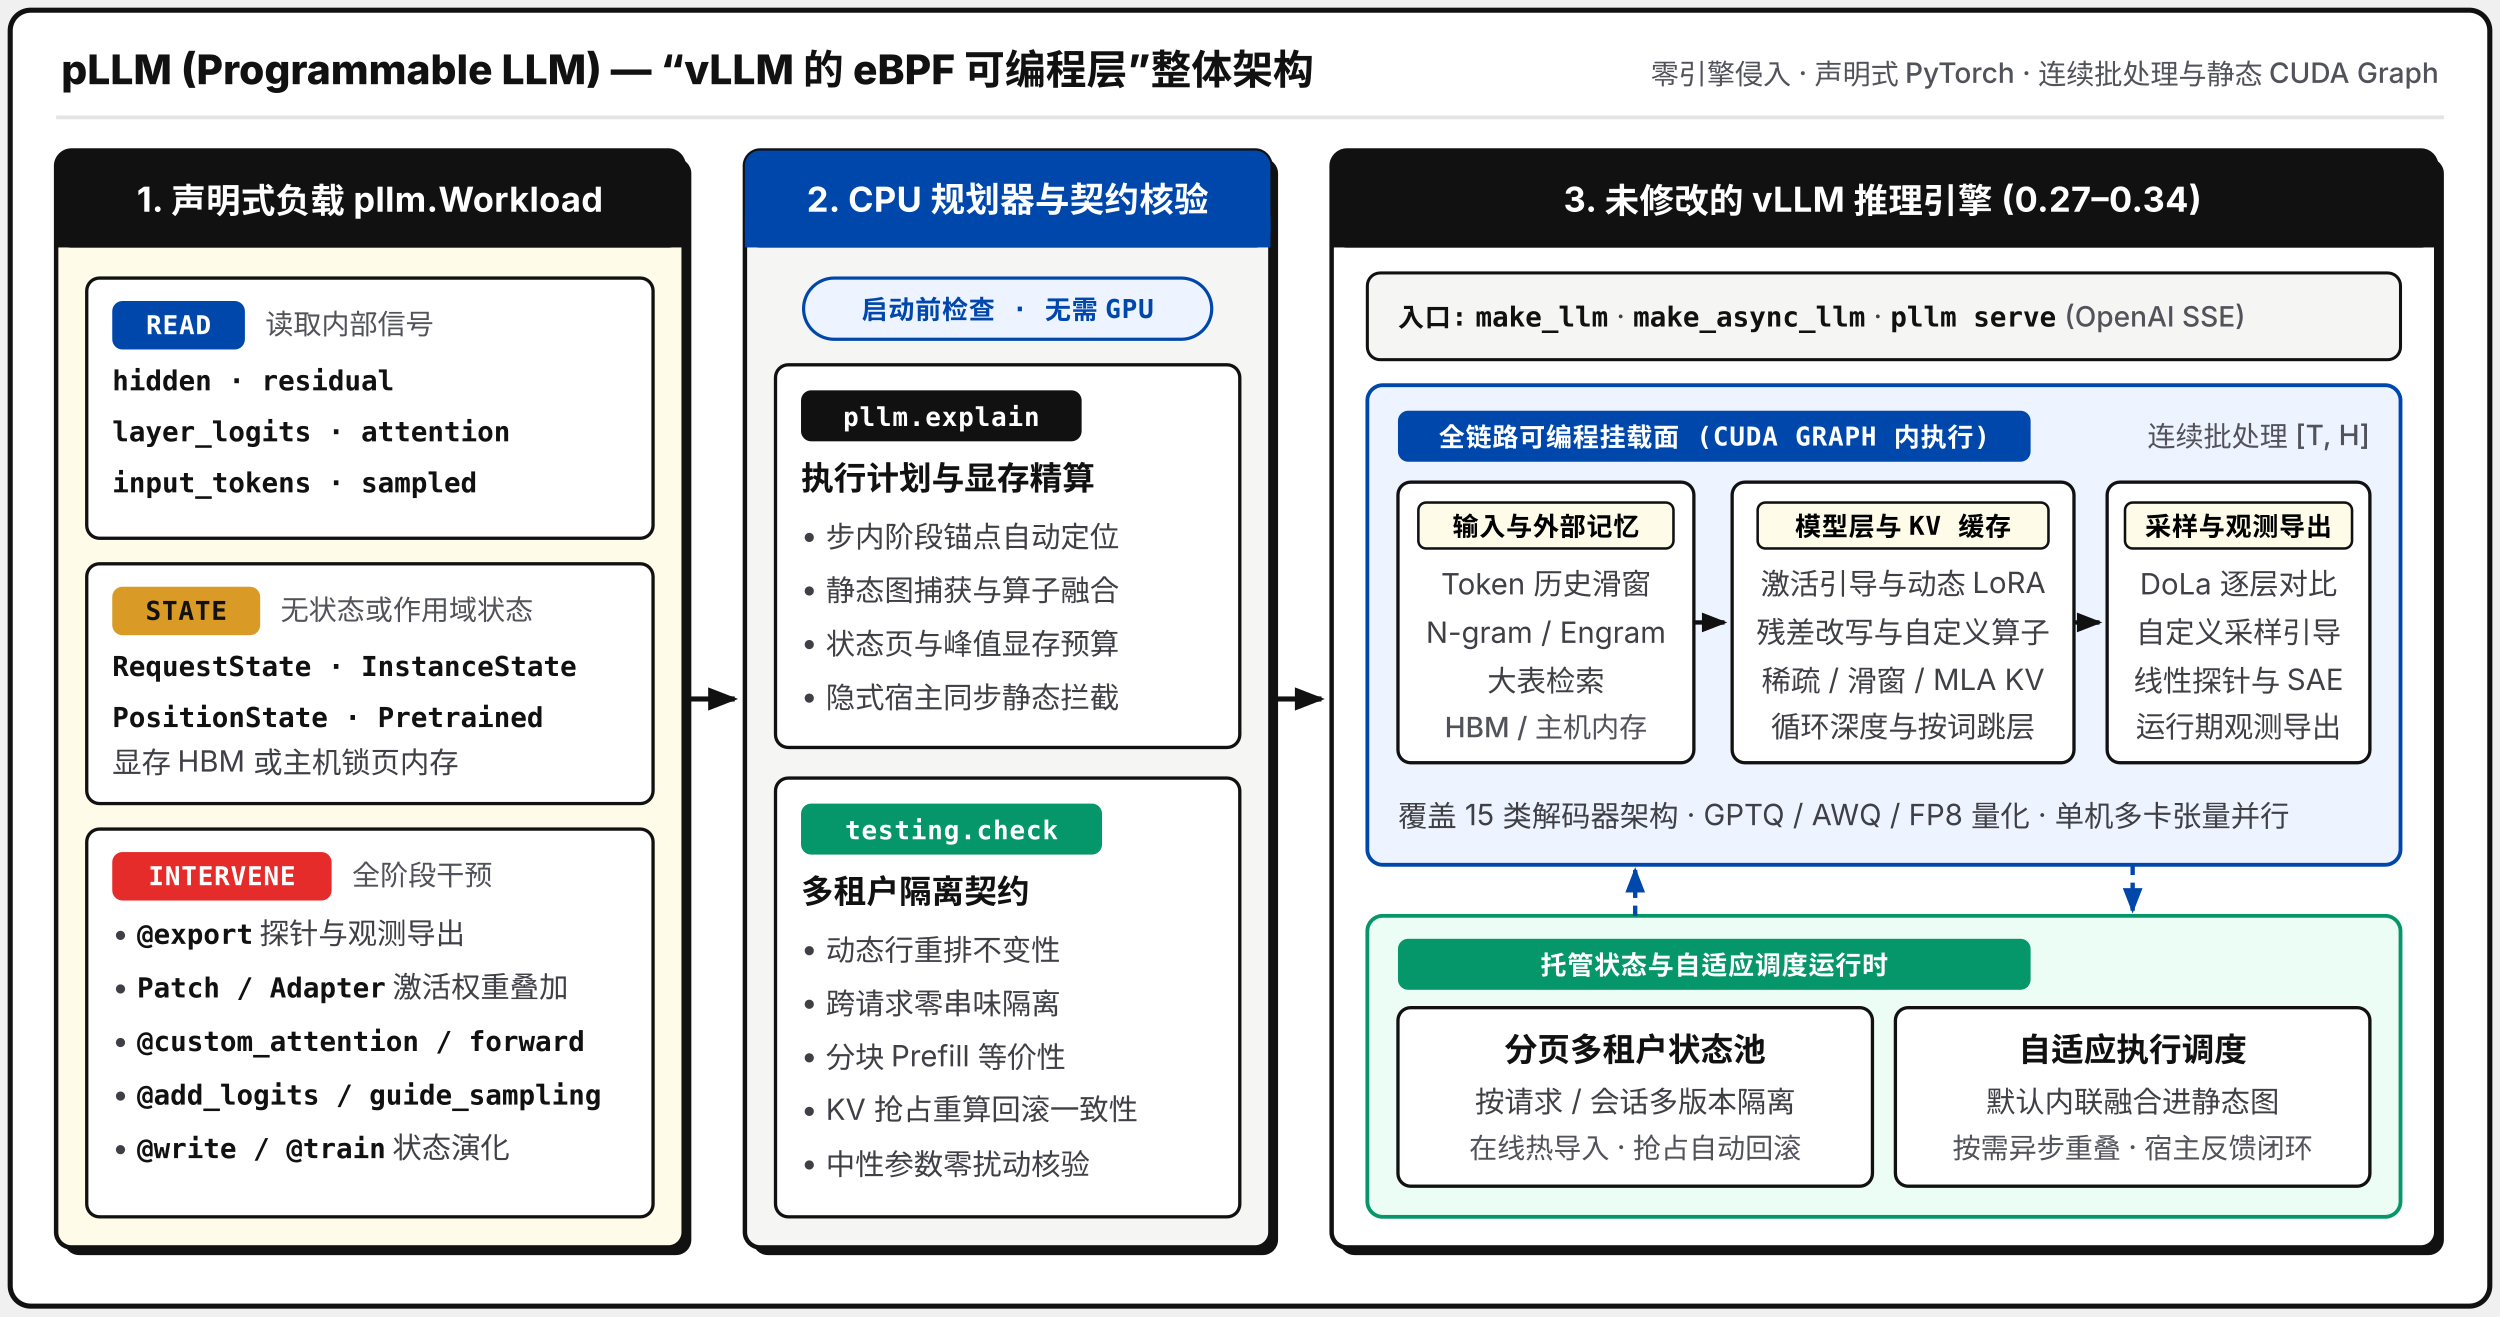
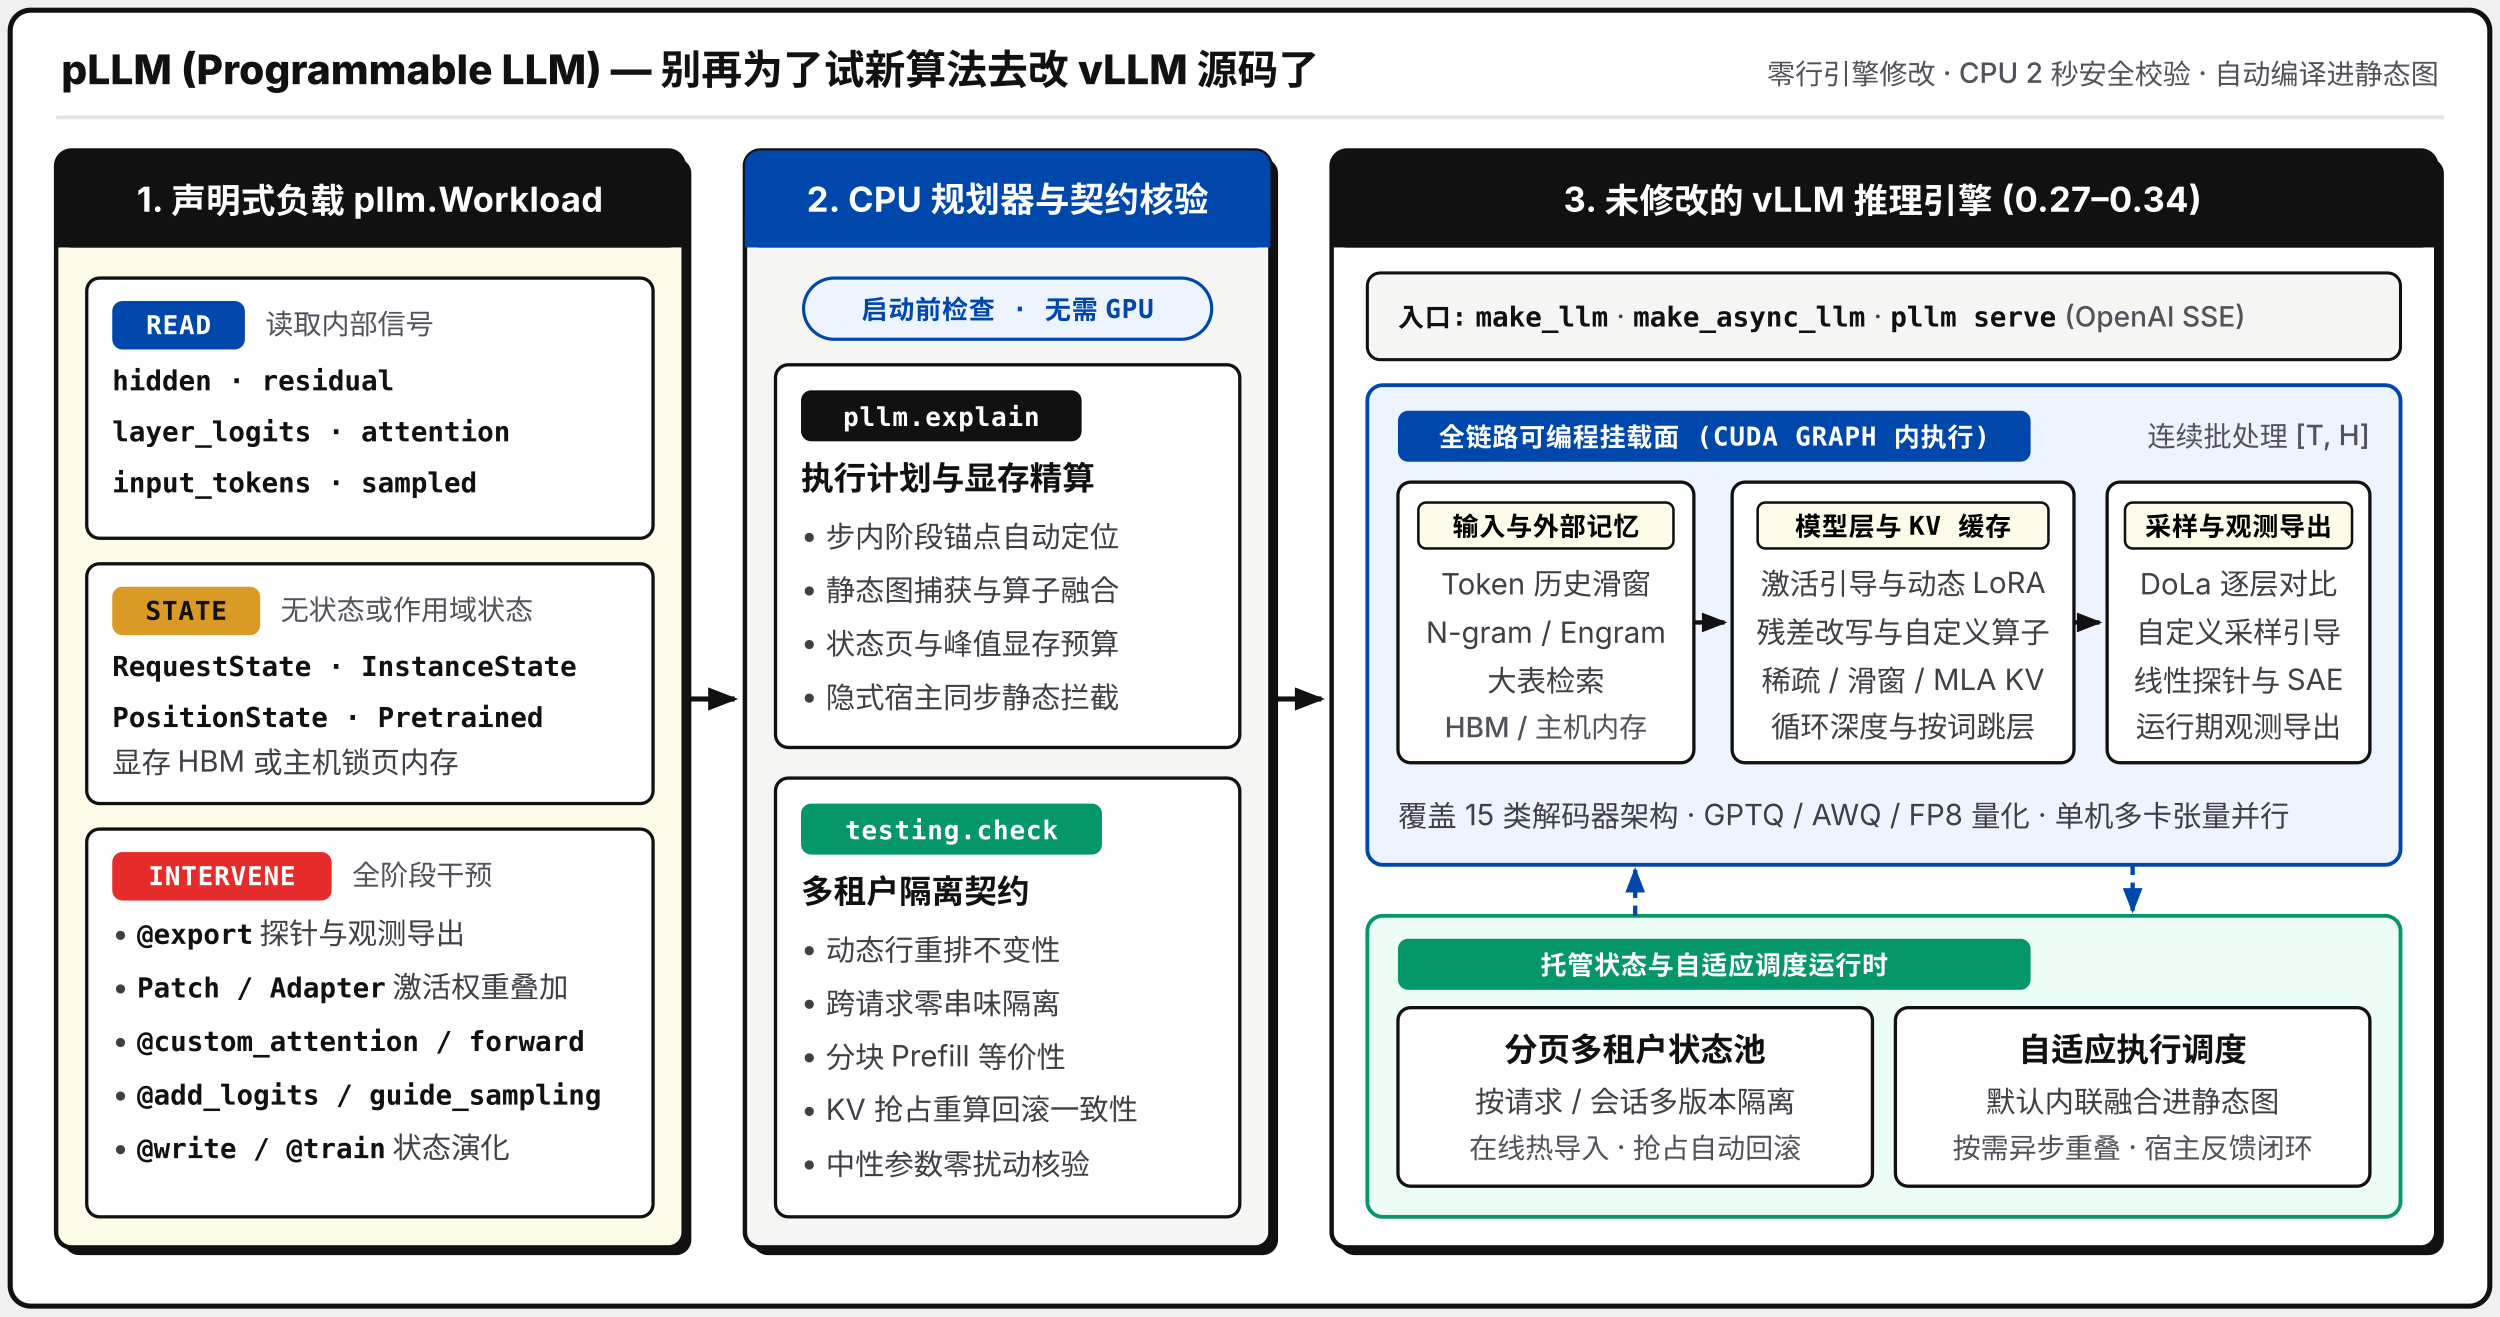
<svg xmlns="http://www.w3.org/2000/svg" viewBox="0 0 980 516" width="100%" role="img" aria-label="pLLM 架构总览：声明式 PyTorch 负载、CPU 启动前规划与核验、以及原版 vLLM 引擎内全链路可编程挂载面">
  <style>
    .title { font: 800 16px "DM Sans", -apple-system, BlinkMacSystemFont, "PingFang SC", "Microsoft YaHei", sans-serif; fill: #111111; }
    .hdr { font: 700 13.5px "DM Sans", -apple-system, BlinkMacSystemFont, "PingFang SC", "Microsoft YaHei", sans-serif; fill: #ffffff; letter-spacing: 0.01em; }
    .label { font: 700 12.8px "DM Sans", -apple-system, BlinkMacSystemFont, "PingFang SC", "Microsoft YaHei", sans-serif; fill: #111111; }
    .sub { font: 400 11.5px "DM Sans", -apple-system, BlinkMacSystemFont, "PingFang SC", "Microsoft YaHei", sans-serif; fill: #3f3f46; }
    .muted { font: 500 11px "DM Sans", -apple-system, BlinkMacSystemFont, "PingFang SC", "Microsoft YaHei", sans-serif; fill: #52525b; }
    .mono { font: 600 10.8px "JetBrains Mono", "SF Mono", Menlo, Consolas, monospace; fill: #111111; }
    .badge { font: 700 10.2px "JetBrains Mono", "SF Mono", Menlo, "PingFang SC", monospace; letter-spacing: 0.03em; }
  </style>
  <defs>
    <marker id="arr-ink" viewBox="0 0 10 10" refX="8" refY="5" markerWidth="6.5" markerHeight="6.5" orient="auto">
      <path d="M 0 1.5 L 9 5 L 0 8.5 z" fill="#111111" />
    </marker>
    <marker id="arr-blue" viewBox="0 0 10 10" refX="8" refY="5" markerWidth="6.5" markerHeight="6.5" orient="auto">
      <path d="M 0 1.5 L 9 5 L 0 8.5 z" fill="#0047ab" />
    </marker>
  </defs>
  <rect x="4" y="4" width="972" height="508" rx="8" fill="#ffffff" stroke="#111111" stroke-width="2" />
-   <text x="24" y="33" class="title">pLLM (Programmable LLM) — “vLLM 的 eBPF 可编程层”整体架构</text>
-   <text x="956" y="33" text-anchor="end" class="muted">零引擎侵入 · 声明式 PyTorch · 连续批处理与静态 CUDA Graph</text>
+   <text x="24" y="33" class="title">pLLM (Programmable LLM) — 别再为了试新算法去改 vLLM 源码了</text>
+   <text x="956" y="33" text-anchor="end" class="muted">零行引擎修改 · CPU 2 秒安全校验 · 自动编译进静态图</text>
  <line x1="22" y1="46" x2="958" y2="46" stroke="#e4e4e7" stroke-width="1.5" />
  <rect x="25" y="62" width="246" height="430" rx="6" fill="#111111" />
  <rect x="22" y="59" width="246" height="430" rx="6" fill="#fefce8" stroke="#111111" stroke-width="1.75" />
  <rect x="22" y="59" width="246" height="38" rx="6" fill="#111111" />
  <rect x="22" y="85" width="246" height="12" fill="#111111" />
  <text x="145" y="83" text-anchor="middle" class="hdr">1. 声明式负载 pllm.Workload</text>
  <rect x="34" y="109" width="222" height="102" rx="5" fill="#ffffff" stroke="#111111" stroke-width="1.3" />
  <rect x="44" y="118" width="52" height="19" rx="4" fill="#0047ab" />
  <text x="70" y="131" text-anchor="middle" class="badge" fill="#ffffff">READ</text>
  <text x="104" y="131" class="muted">读取内部信号</text>
  <text x="44" y="153" class="mono">hidden · residual</text>
  <text x="44" y="173" class="mono">layer_logits · attention</text>
  <text x="44" y="193" class="mono">input_tokens · sampled</text>
  <rect x="34" y="221" width="222" height="94" rx="5" fill="#ffffff" stroke="#111111" stroke-width="1.3" />
  <rect x="44" y="230" width="58" height="19" rx="4" fill="#d99b26" />
  <text x="73" y="243" text-anchor="middle" class="badge" fill="#111111">STATE</text>
  <text x="110" y="243" class="muted">无状态或作用域状态</text>
  <text x="44" y="265" class="mono">RequestState · InstanceState</text>
  <text x="44" y="285" class="mono">PositionState · Pretrained</text>
  <text x="44" y="303" class="sub">显存 HBM 或主机锁页内存</text>
  <rect x="34" y="325" width="222" height="152" rx="5" fill="#ffffff" stroke="#111111" stroke-width="1.3" />
  <rect x="44" y="334" width="86" height="19" rx="4" fill="#e62b2b" />
  <text x="87" y="347" text-anchor="middle" class="badge" fill="#ffffff">INTERVENE</text>
  <text x="138" y="347" class="muted">全阶段干预</text>
  <text x="44" y="370" class="sub">• <tspan class="mono">@export</tspan> 探针与观测导出</text>
  <text x="44" y="391" class="sub">• <tspan class="mono">Patch / Adapter</tspan> 激活权重叠加</text>
  <text x="44" y="412" class="sub">• <tspan class="mono">@custom_attention / forward</tspan>
  </text>
  <text x="44" y="433" class="sub">• <tspan class="mono">@add_logits / guide_sampling</tspan>
  </text>
  <text x="44" y="454" class="sub">• <tspan class="mono">@write / @train</tspan> 状态演化</text>
  <line x1="268" y1="274" x2="288" y2="274" stroke="#111111" stroke-width="2" marker-end="url(#arr-ink)" />
  <rect x="295" y="62" width="206" height="430" rx="6" fill="#111111" />
  <rect x="292" y="59" width="206" height="430" rx="6" fill="#f5f5f4" stroke="#111111" stroke-width="1.75" />
  <rect x="292" y="59" width="206" height="38" rx="6" fill="#0047ab" />
  <rect x="292" y="85" width="206" height="12" fill="#0047ab" />
  <text x="395" y="83" text-anchor="middle" class="hdr">2. CPU 规划器与契约核验</text>
  <rect x="315" y="109" width="160" height="24" rx="12" fill="#eef4ff" stroke="#0047ab" stroke-width="1.25" />
  <text x="395" y="125" text-anchor="middle" class="badge" fill="#0047ab">启动前检查 · 无需 GPU</text>
  <rect x="304" y="143" width="182" height="150" rx="5" fill="#ffffff" stroke="#111111" stroke-width="1.3" />
  <rect x="314" y="153" width="110" height="20" rx="4" fill="#111111" />
  <text x="369" y="167" text-anchor="middle" class="badge" fill="#ffffff">pllm.explain</text>
  <text x="314" y="192" class="label">执行计划与显存精算</text>
  <text x="314" y="214" class="sub">• 步内阶段锚点自动定位</text>
  <text x="314" y="235" class="sub">• 静态图捕获与算子融合</text>
  <text x="314" y="256" class="sub">• 状态页与峰值显存预算</text>
  <text x="314" y="277" class="sub">• 隐式宿主同步静态拦截</text>
  <rect x="304" y="305" width="182" height="172" rx="5" fill="#ffffff" stroke="#111111" stroke-width="1.3" />
  <rect x="314" y="315" width="118" height="20" rx="4" fill="#059669" />
  <text x="373" y="329" text-anchor="middle" class="badge" fill="#ffffff">testing.check</text>
  <text x="314" y="354" class="label">多租户隔离契约</text>
  <text x="314" y="376" class="sub">• 动态行重排不变性</text>
  <text x="314" y="397" class="sub">• 跨请求零串味隔离</text>
  <text x="314" y="418" class="sub">• 分块 Prefill 等价性</text>
  <text x="314" y="439" class="sub">• KV 抢占重算回滚一致性</text>
  <text x="314" y="460" class="sub">• 中性参数零扰动核验</text>
  <line x1="498" y1="274" x2="518" y2="274" stroke="#111111" stroke-width="2" marker-end="url(#arr-ink)" />
  <rect x="525" y="62" width="433" height="430" rx="6" fill="#111111" />
  <rect x="522" y="59" width="433" height="430" rx="6" fill="#ffffff" stroke="#111111" stroke-width="1.75" />
  <rect x="522" y="59" width="433" height="38" rx="6" fill="#111111" />
  <rect x="522" y="85" width="433" height="12" fill="#111111" />
  <text x="738" y="83" text-anchor="middle" class="hdr">3. 未修改的 vLLM 推理引擎 (0.27–0.34)</text>
  <rect x="536" y="107" width="405" height="34" rx="5" fill="#f5f5f4" stroke="#111111" stroke-width="1.2" />
  <text x="548" y="128" class="sub">
    <tspan class="badge" fill="#111111">入口:</tspan>
    <tspan class="mono">make_llm</tspan> · <tspan class="mono">make_async_llm</tspan> · <tspan class="mono">pllm serve</tspan>
    <tspan class="muted">(OpenAI SSE)</tspan>
  </text>
  <rect x="536" y="151" width="405" height="188" rx="6" fill="#eef4ff" stroke="#0047ab" stroke-width="1.5" />
  <rect x="548" y="161" width="248" height="20" rx="4" fill="#0047ab" />
  <text x="672" y="175" text-anchor="middle" class="badge" fill="#ffffff">全链路可编程挂载面 (CUDA GRAPH 内执行)</text>
  <text x="929" y="175" text-anchor="end" class="muted">连续批处理 [T, H]</text>
  <rect x="548" y="189" width="116" height="110" rx="5" fill="#ffffff" stroke="#111111" stroke-width="1.3" />
  <rect x="556" y="197" width="100" height="18" rx="3" fill="#fefce8" stroke="#111111" stroke-width="1" />
  <text x="606" y="210" text-anchor="middle" class="badge">输入与外部记忆</text>
  <text x="606" y="233" text-anchor="middle" class="sub">Token 历史滑窗</text>
  <text x="606" y="252" text-anchor="middle" class="sub">N-gram / Engram</text>
  <text x="606" y="271" text-anchor="middle" class="sub">大表检索</text>
  <text x="606" y="289" text-anchor="middle" class="muted">HBM / 主机内存</text>
  <line x1="664" y1="244" x2="676" y2="244" stroke="#111111" stroke-width="1.7" marker-end="url(#arr-ink)" />
  <rect x="679" y="189" width="134" height="110" rx="5" fill="#ffffff" stroke="#111111" stroke-width="1.3" />
  <rect x="689" y="197" width="114" height="18" rx="3" fill="#fefce8" stroke="#111111" stroke-width="1" />
  <text x="746" y="210" text-anchor="middle" class="badge">模型层与 KV 缓存</text>
  <text x="746" y="233" text-anchor="middle" class="sub">激活引导与动态 LoRA</text>
  <text x="746" y="252" text-anchor="middle" class="sub">残差改写与自定义算子</text>
  <text x="746" y="271" text-anchor="middle" class="sub">稀疏 / 滑窗 / MLA KV</text>
  <text x="746" y="289" text-anchor="middle" class="sub">循环深度与按词跳层</text>
  <line x1="813" y1="244" x2="823" y2="244" stroke="#111111" stroke-width="1.7" marker-end="url(#arr-ink)" />
  <rect x="826" y="189" width="103" height="110" rx="5" fill="#ffffff" stroke="#111111" stroke-width="1.3" />
  <rect x="833" y="197" width="89" height="18" rx="3" fill="#fefce8" stroke="#111111" stroke-width="1" />
  <text x="877.5" y="210" text-anchor="middle" class="badge">采样与观测导出</text>
  <text x="877.5" y="233" text-anchor="middle" class="sub">DoLa 逐层对比</text>
  <text x="877.5" y="252" text-anchor="middle" class="sub">自定义采样引导</text>
  <text x="877.5" y="271" text-anchor="middle" class="sub">线性探针与 SAE</text>
  <text x="877.5" y="289" text-anchor="middle" class="sub">运行期观测导出</text>
  <text x="548" y="324" class="sub">覆盖 15 类解码器架构 · GPTQ / AWQ / FP8 量化 · 单机多卡张量并行</text>
  <rect x="536" y="359" width="405" height="118" rx="6" fill="#ecfdf5" stroke="#059669" stroke-width="1.5" />
  <rect x="548" y="368" width="248" height="20" rx="4" fill="#059669" />
  <text x="672" y="382" text-anchor="middle" class="badge" fill="#ffffff">托管状态与自适应调度运行时</text>
  <rect x="548" y="395" width="186" height="70" rx="5" fill="#ffffff" stroke="#111111" stroke-width="1.3" />
  <text x="641" y="416" text-anchor="middle" class="label">分页多租户状态池</text>
  <text x="641" y="436" text-anchor="middle" class="sub">按请求 / 会话多版本隔离</text>
  <text x="641" y="454" text-anchor="middle" class="muted">在线热导入 · 抢占自动回滚</text>
  <rect x="743" y="395" width="186" height="70" rx="5" fill="#ffffff" stroke="#111111" stroke-width="1.3" />
  <text x="836" y="416" text-anchor="middle" class="label">自适应执行调度</text>
  <text x="836" y="436" text-anchor="middle" class="sub">默认内联融合进静态图</text>
  <text x="836" y="454" text-anchor="middle" class="muted">按需异步重叠 · 宿主反馈闭环</text>
  <line x1="641" y1="359" x2="641" y2="341" stroke="#0047ab" stroke-width="1.7" stroke-dasharray="4 3" marker-end="url(#arr-blue)" />
  <line x1="836" y1="339" x2="836" y2="357" stroke="#0047ab" stroke-width="1.7" stroke-dasharray="4 3" marker-end="url(#arr-blue)" />
</svg>
